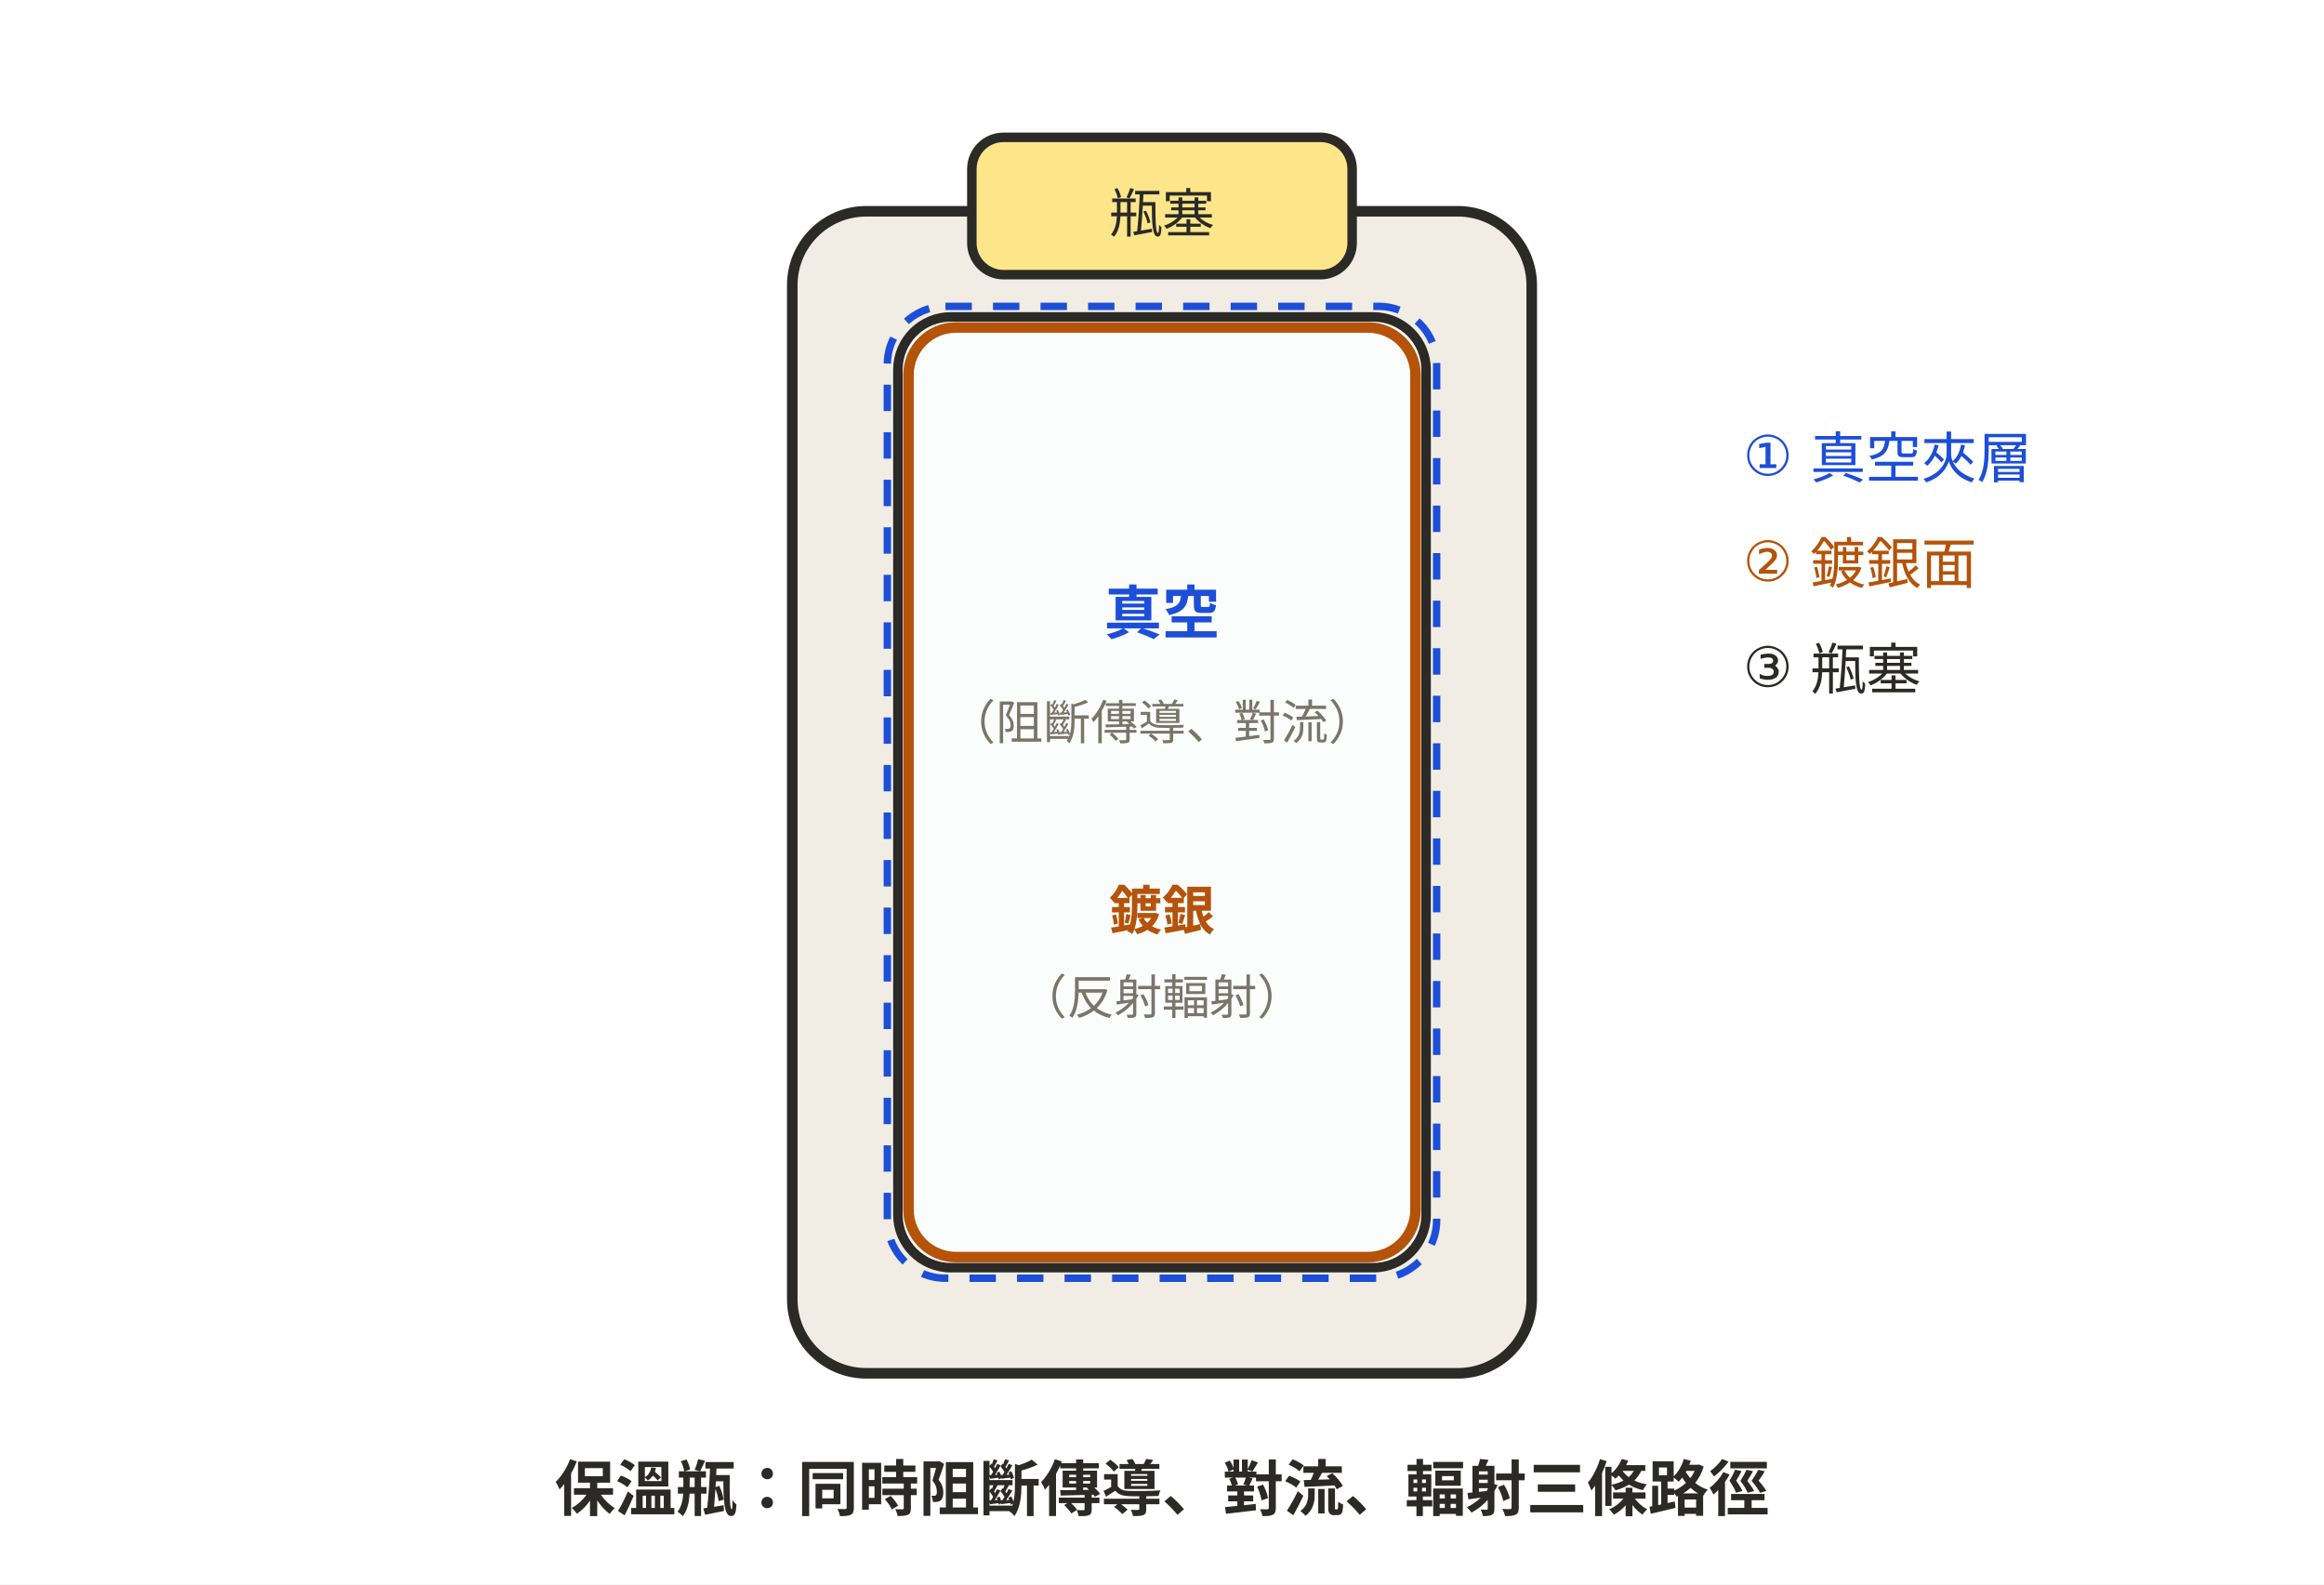
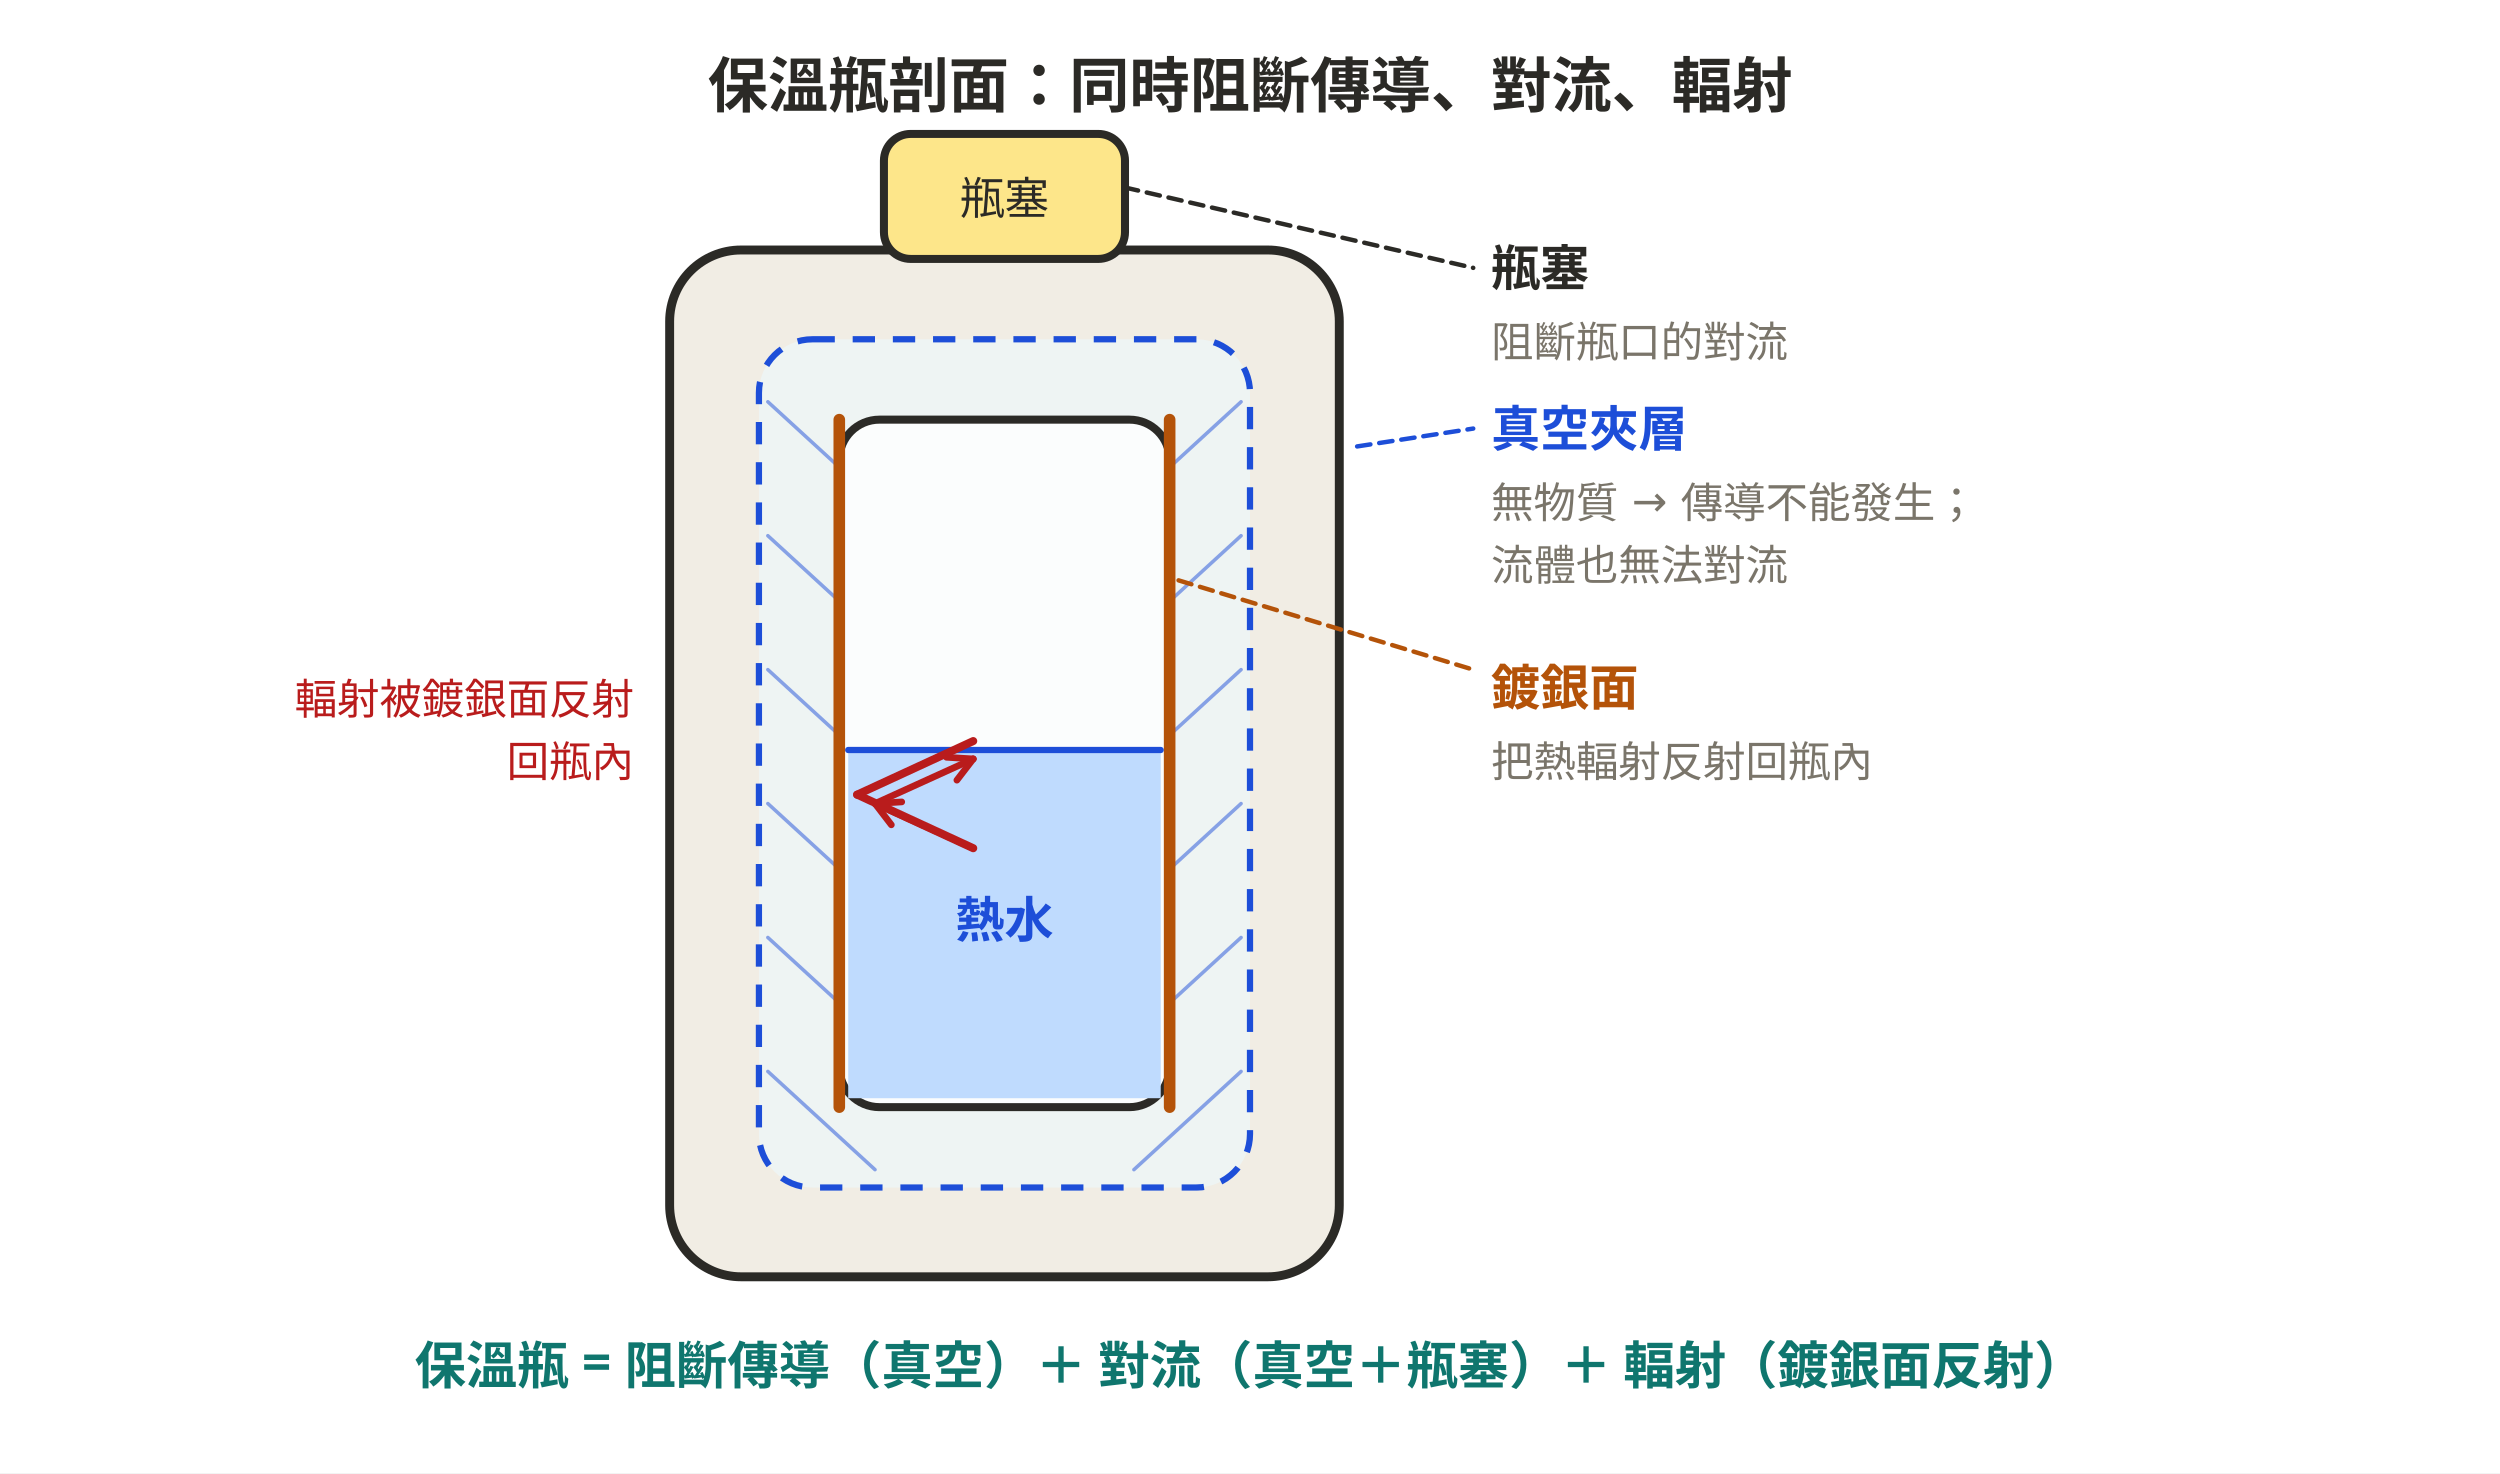
- <svg xmlns="http://www.w3.org/2000/svg" viewBox="0 0 440 300" width="440" height="300" font-family="'Microsoft JhengHei','PingFang TC','Noto Sans TC',system-ui,sans-serif">
-   <rect x="0" y="0" width="440" height="300" fill="#ffffff" />
-   <rect x="150" y="40" width="140" height="220" rx="14" fill="#f1ede4" stroke="#2b2a26" stroke-width="2" />
-   <rect x="170" y="60" width="100" height="180" rx="10" fill="#fbfdfd" stroke="#2b2a26" stroke-width="1.8" />
-   <rect x="168" y="58" width="104" height="184" rx="11" fill="none" stroke="#1d4ed8" stroke-width="1.4" stroke-dasharray="5,4" />
-   <text x="220" y="120" font-size="11" fill="#1d4ed8" text-anchor="middle" font-weight="bold">真空</text>
-   <text x="220" y="140" font-size="9" fill="#7a756a" text-anchor="middle" font-weight="normal">（阻斷傳導、對流）</text>
-   <rect x="172" y="62" width="96" height="176" rx="9" fill="none" stroke="#b45309" stroke-width="2" />
-   <text x="220" y="176" font-size="10" fill="#b45309" text-anchor="middle" font-weight="bold">鍍銀</text>
-   <text x="220" y="192" font-size="9" fill="#7a756a" text-anchor="middle" font-weight="normal">（反射輻射）</text>
-   <rect x="184" y="26" width="72" height="26" rx="6" fill="#fde68a" stroke="#2b2a26" stroke-width="1.8" />
-   <text x="220" y="44" font-size="10" fill="#2b2a26" text-anchor="middle" font-weight="normal">瓶塞</text>
-   <text x="330" y="90" font-size="10.5" fill="#1d4ed8" text-anchor="start" font-weight="normal">① 真空夾層</text>
-   <text x="330" y="110" font-size="10.5" fill="#b45309" text-anchor="start" font-weight="normal">② 鍍銀面</text>
-   <text x="330" y="130" font-size="10.5" fill="#2b2a26" text-anchor="start" font-weight="normal">③ 瓶塞</text>
-   <text x="220" y="286" font-size="11.5" fill="#2b2a26" text-anchor="middle" font-weight="bold">保溫瓶：同時阻斷傳導、對流、輻射三條路徑</text>
+ <svg xmlns="http://www.w3.org/2000/svg" viewBox="0 0 560 330" width="560" height="330" font-family="'Microsoft JhengHei','PingFang TC','Noto Sans TC',system-ui,sans-serif">
+   <rect x="0" y="0" width="560" height="330" fill="#ffffff" />
+   <text x="280" y="24" font-size="13.5" fill="#2b2a26" text-anchor="middle" font-weight="bold">保溫瓶剖面：同時阻斷傳導、對流、輻射</text>
+   <rect x="150" y="56" width="150" height="230" rx="16" fill="#f1ede4" stroke="#2b2a26" stroke-width="2" />
+   <rect x="170" y="76" width="110" height="190" rx="12" fill="#eef4f3" stroke="#1d4ed8" stroke-width="1.4" stroke-dasharray="5,4" />
+   <line x1="172" y1="90" x2="196" y2="112" stroke="#1d4ed8" stroke-width="0.8" stroke-linecap="round" opacity="0.5" />
+   <line x1="254" y1="112" x2="278" y2="90" stroke="#1d4ed8" stroke-width="0.8" stroke-linecap="round" opacity="0.5" />
+   <line x1="172" y1="120" x2="196" y2="142" stroke="#1d4ed8" stroke-width="0.8" stroke-linecap="round" opacity="0.5" />
+   <line x1="254" y1="142" x2="278" y2="120" stroke="#1d4ed8" stroke-width="0.8" stroke-linecap="round" opacity="0.5" />
+   <line x1="172" y1="150" x2="196" y2="172" stroke="#1d4ed8" stroke-width="0.8" stroke-linecap="round" opacity="0.5" />
+   <line x1="254" y1="172" x2="278" y2="150" stroke="#1d4ed8" stroke-width="0.8" stroke-linecap="round" opacity="0.5" />
+   <line x1="172" y1="180" x2="196" y2="202" stroke="#1d4ed8" stroke-width="0.8" stroke-linecap="round" opacity="0.5" />
+   <line x1="254" y1="202" x2="278" y2="180" stroke="#1d4ed8" stroke-width="0.8" stroke-linecap="round" opacity="0.5" />
+   <line x1="172" y1="210" x2="196" y2="232" stroke="#1d4ed8" stroke-width="0.8" stroke-linecap="round" opacity="0.5" />
+   <line x1="254" y1="232" x2="278" y2="210" stroke="#1d4ed8" stroke-width="0.8" stroke-linecap="round" opacity="0.5" />
+   <line x1="172" y1="240" x2="196" y2="262" stroke="#1d4ed8" stroke-width="0.8" stroke-linecap="round" opacity="0.5" />
+   <line x1="254" y1="262" x2="278" y2="240" stroke="#1d4ed8" stroke-width="0.8" stroke-linecap="round" opacity="0.5" />
+   <rect x="188" y="94" width="74" height="154" rx="9" fill="#fbfdfd" stroke="#2b2a26" stroke-width="1.8" />
+   <rect x="190" y="168" width="70" height="78" rx="0" fill="#bfdbfe" stroke="none" stroke-width="1.5" />
+   <line x1="190" y1="168" x2="260" y2="168" stroke="#1d4ed8" stroke-width="1.4" stroke-linecap="round" />
+   <text x="225" y="210" font-size="11" fill="#1d4ed8" text-anchor="middle" font-weight="bold">熱水</text>
+   <line x1="188" y1="94" x2="188" y2="248" stroke="#b45309" stroke-width="2.6" stroke-linecap="round" />
+   <line x1="262" y1="94" x2="262" y2="248" stroke="#b45309" stroke-width="2.6" stroke-linecap="round" />
+   <path d="M 218 190 Q 205 184 192 178" fill="none" stroke="#b91c1c" stroke-width="1.8" stroke-linejoin="round" stroke-linecap="round" />
+   <line x1="218" y1="190" x2="196" y2="180" stroke="#b91c1c" stroke-width="1.5" stroke-linecap="round" />
+   <line x1="196" y1="180" x2="201.988" y2="179.628" stroke="#b91c1c" stroke-width="1.5" stroke-linecap="round" />
+   <line x1="196" y1="180" x2="199.657" y2="184.757" stroke="#b91c1c" stroke-width="1.5" stroke-linecap="round" />
+   <path d="M 192 178 Q 205 172 218 166" fill="none" stroke="#b91c1c" stroke-width="1.8" stroke-linejoin="round" stroke-linecap="round" />
+   <line x1="196" y1="180" x2="218" y2="170" stroke="#b91c1c" stroke-width="1.5" stroke-linecap="round" />
+   <line x1="218" y1="170" x2="214.343" y2="174.757" stroke="#b91c1c" stroke-width="1.5" stroke-linecap="round" />
+   <line x1="218" y1="170" x2="212.012" y2="169.628" stroke="#b91c1c" stroke-width="1.5" stroke-linecap="round" />
+   <text x="142" y="160" font-size="9.5" fill="#b91c1c" text-anchor="end" font-weight="normal">輻射被鍍銀面反射</text>
+   <text x="142" y="174" font-size="9.5" fill="#b91c1c" text-anchor="end" font-weight="normal">回瓶內</text>
+   <rect x="198" y="30" width="54" height="28" rx="6" fill="#fde68a" stroke="#2b2a26" stroke-width="1.8" />
+   <text x="225" y="48" font-size="10" fill="#2b2a26" text-anchor="middle" font-weight="normal">瓶塞</text>
+   <line x1="304" y1="100" x2="330" y2="96" stroke="#1d4ed8" stroke-width="1" stroke-linecap="round" stroke-dasharray="3,2" />
+   <text x="334" y="100" font-size="11" fill="#1d4ed8" text-anchor="start" font-weight="bold">真空夾層</text>
+   <text x="334" y="116" font-size="9.5" fill="#7a756a" text-anchor="start" font-weight="normal">無物質 → 傳導不能發生；</text>
+   <text x="334" y="130" font-size="9.5" fill="#7a756a" text-anchor="start" font-weight="normal">流體也無法對流</text>
+   <line x1="264" y1="130" x2="330" y2="150" stroke="#b45309" stroke-width="1" stroke-linecap="round" stroke-dasharray="3,2" />
+   <text x="334" y="158" font-size="11" fill="#b45309" text-anchor="start" font-weight="bold">鍍銀面</text>
+   <text x="334" y="174" font-size="9.5" fill="#7a756a" text-anchor="start" font-weight="normal">把熱輻射反射回瓶內</text>
+   <line x1="252" y1="42" x2="330" y2="60" stroke="#2b2a26" stroke-width="1" stroke-linecap="round" stroke-dasharray="3,2" />
+   <text x="334" y="64" font-size="11" fill="#2b2a26" text-anchor="start" font-weight="bold">瓶塞</text>
+   <text x="334" y="80" font-size="9.5" fill="#7a756a" text-anchor="start" font-weight="normal">阻斷瓶口的對流</text>
+   <text x="280" y="310" font-size="11.5" fill="#0f766e" text-anchor="middle" font-weight="bold">保溫瓶 = 阻斷傳導（真空）＋ 對流（真空＋瓶塞）＋ 輻射（鍍銀面反射）</text>
</svg>
